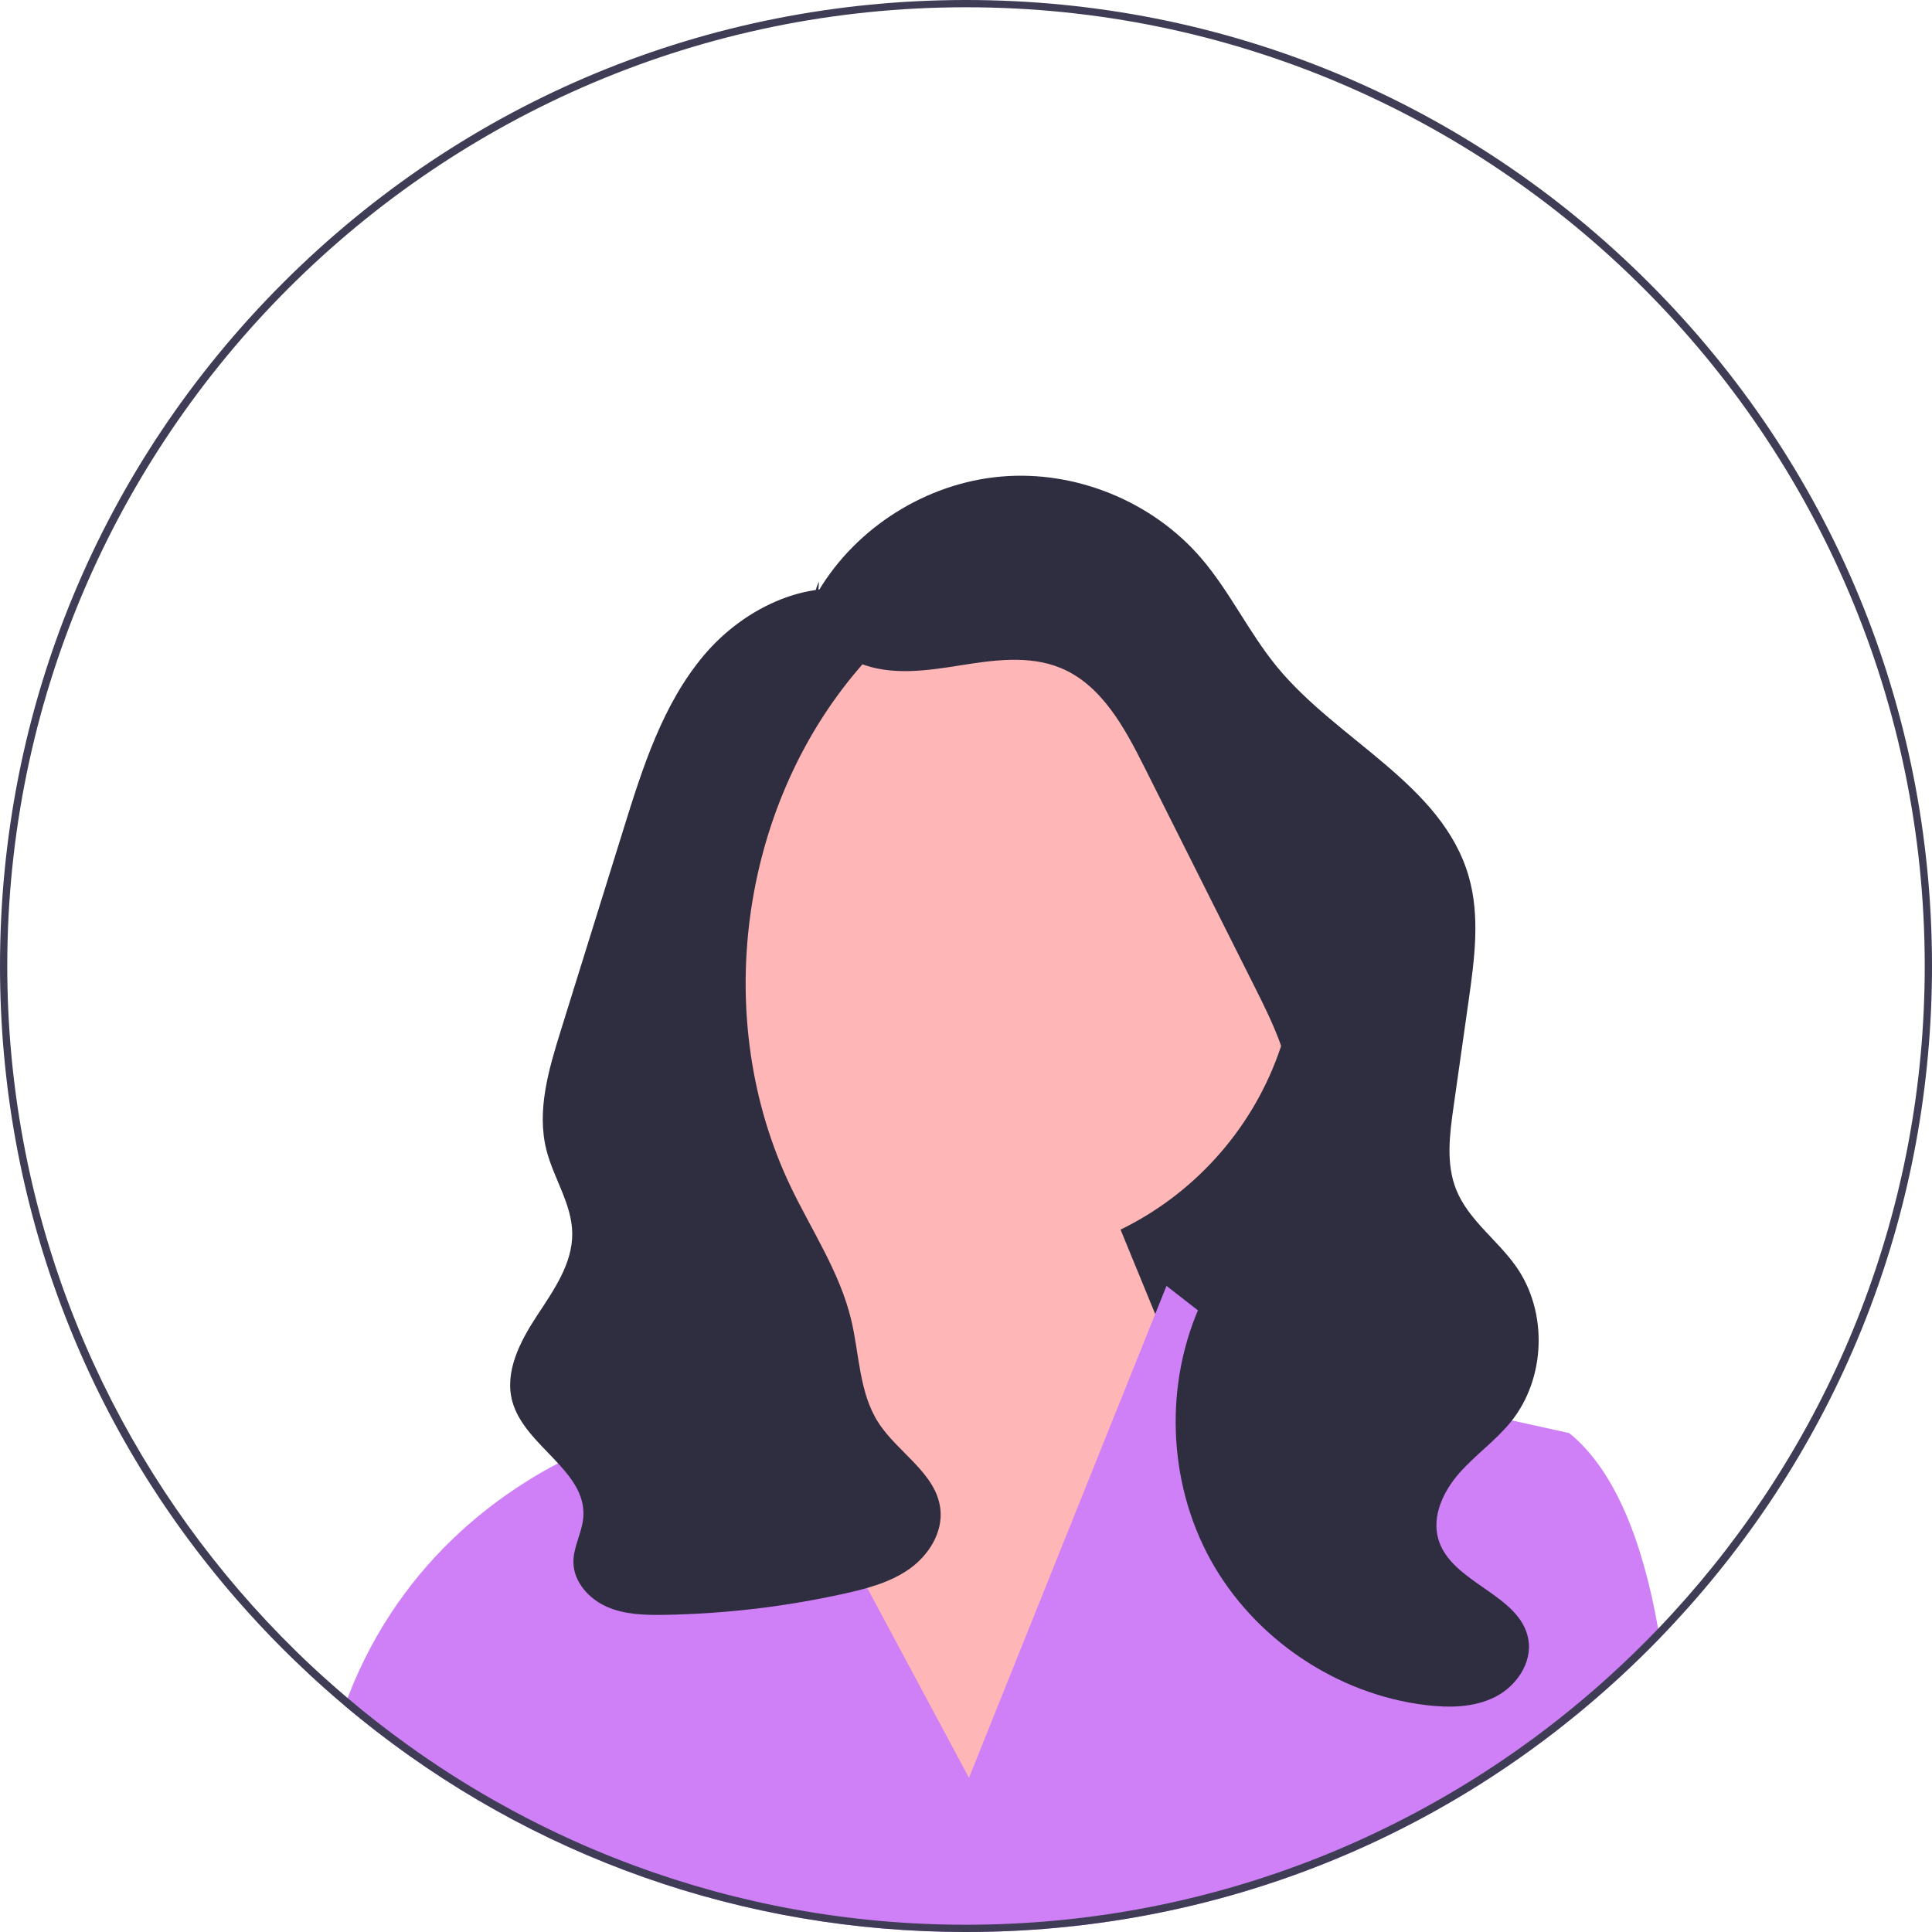
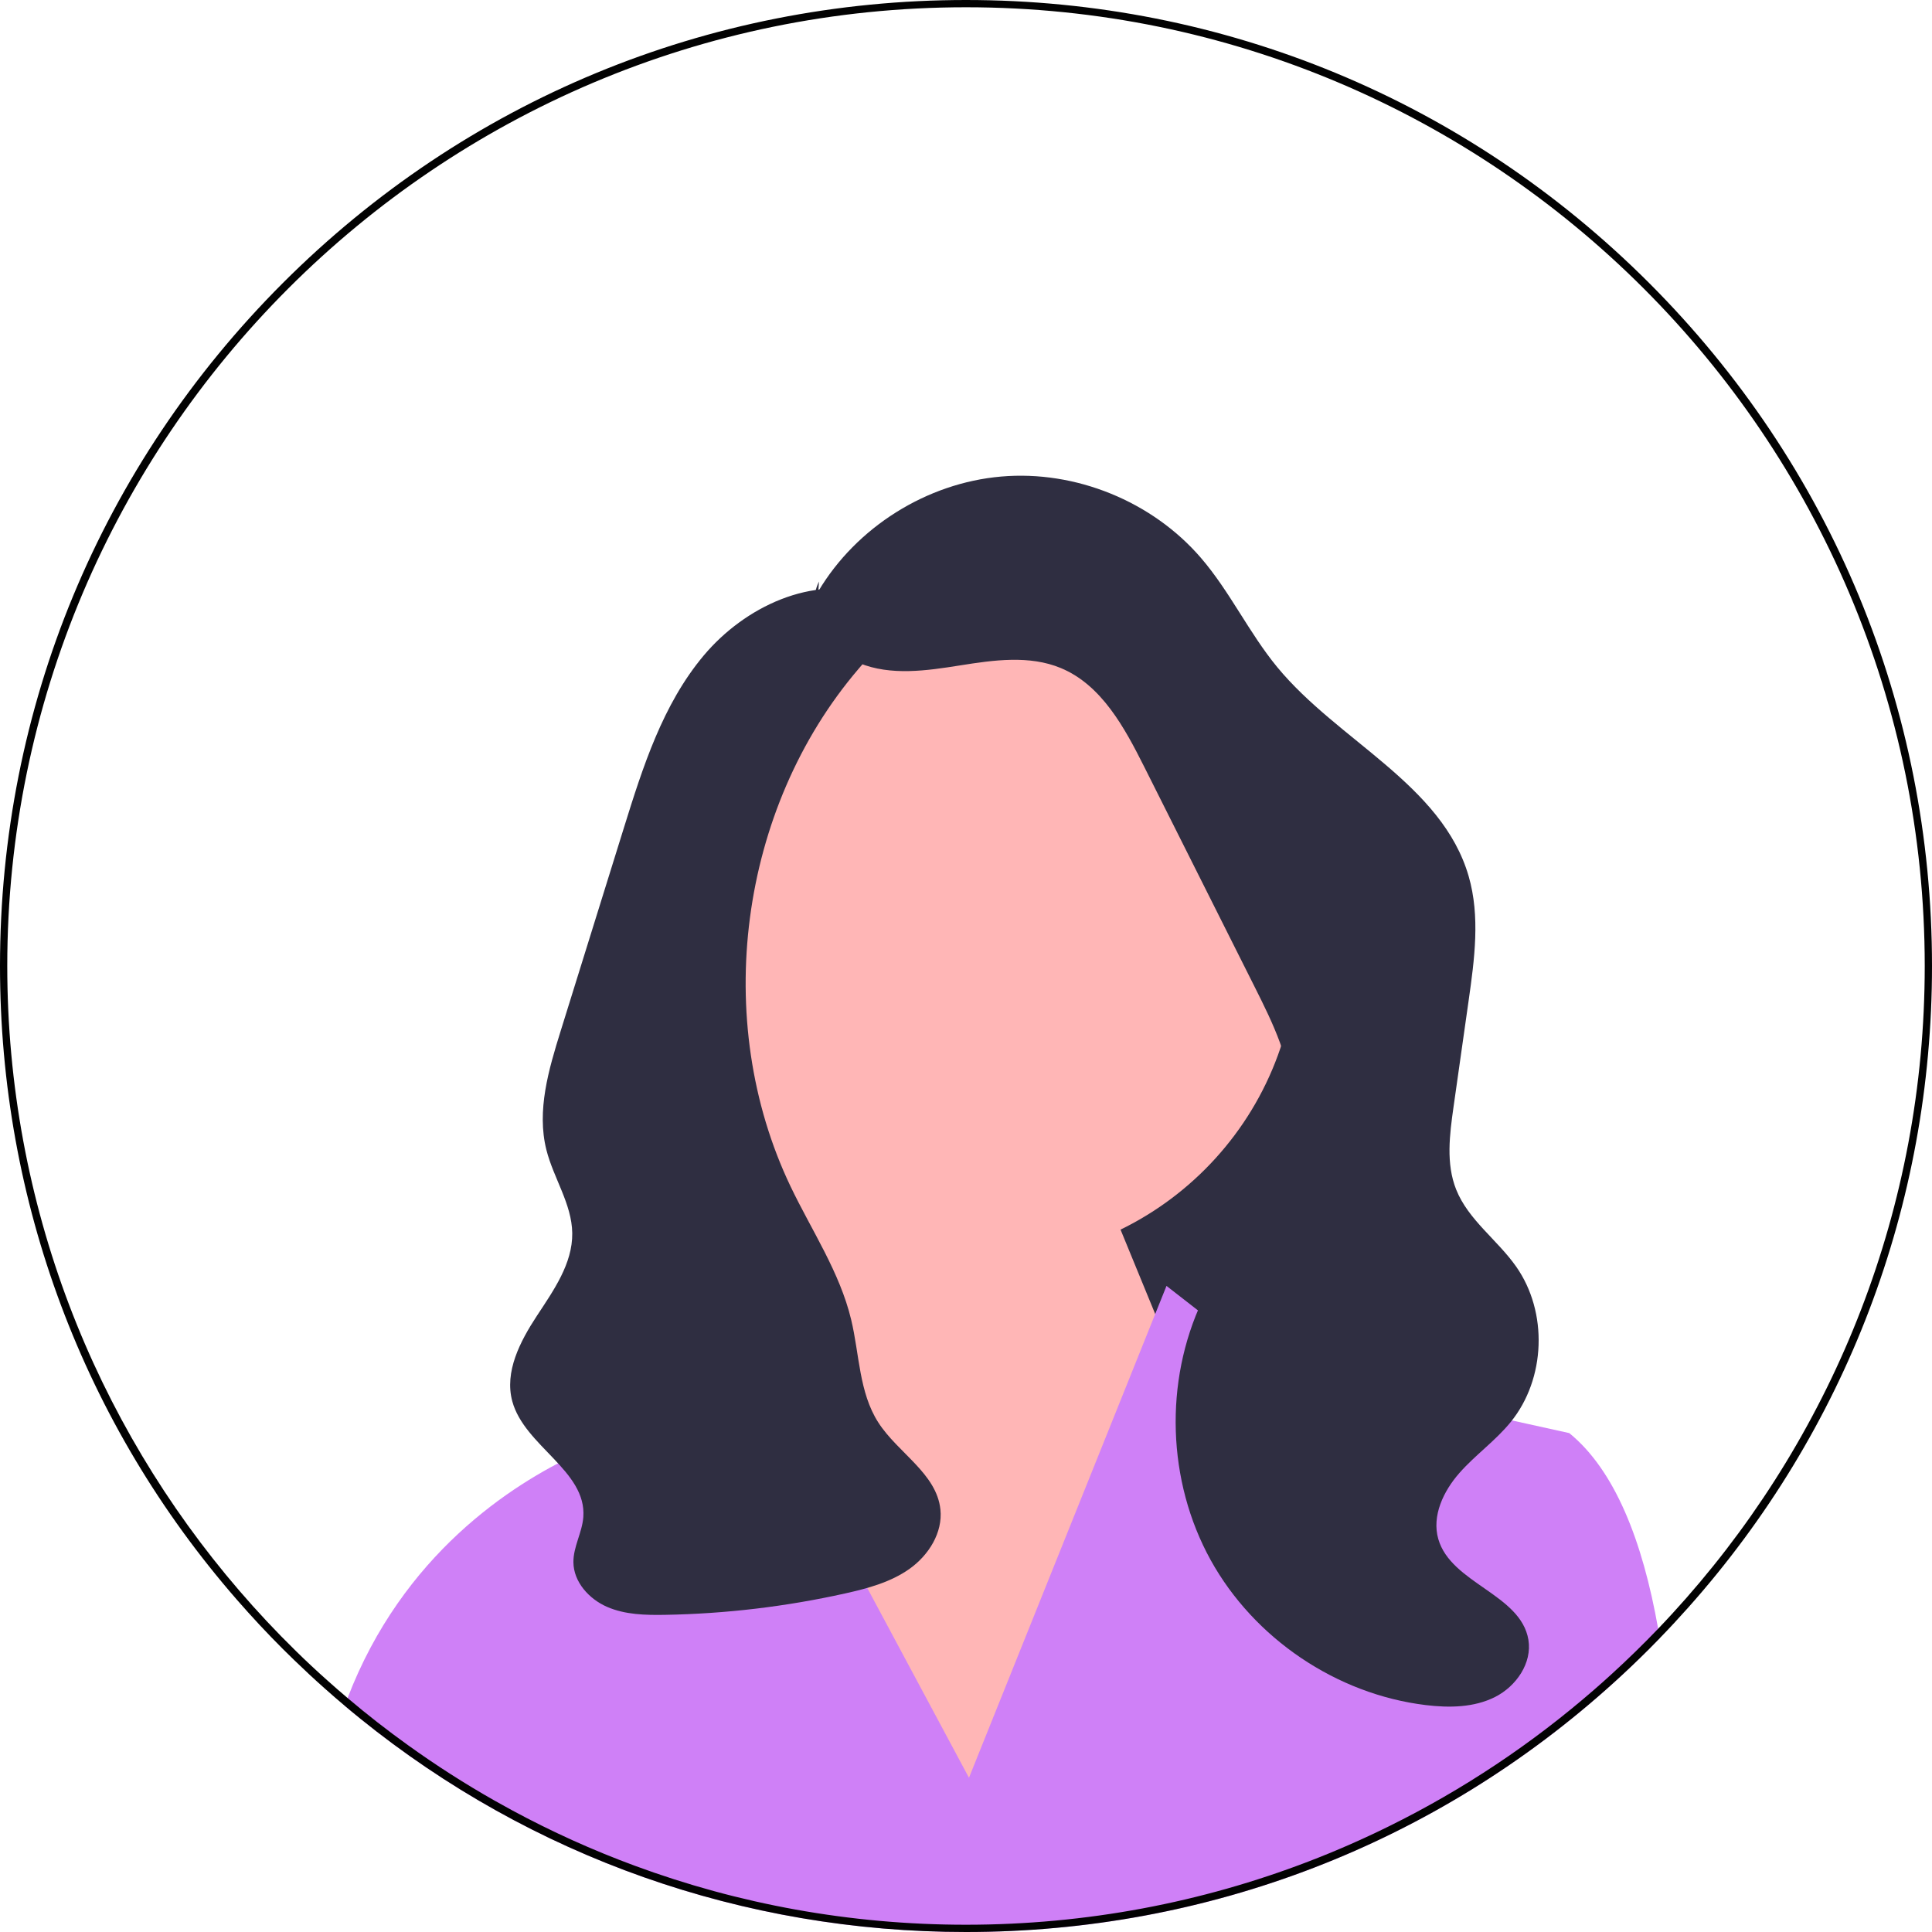
<svg xmlns="http://www.w3.org/2000/svg" width="532" height="532" viewBox="0 0 532 532">
  <polygon points="379.19 379.05 246.19 379.05 246.19 199.05 361.19 262.05 379.19 379.05" fill="#2f2e41" />
  <circle cx="270.76" cy="260.932" r="86.349" fill="#ffb6b6" />
  <polygon points="221.19 360.05 217.289 320.616 295.19 306.05 341.19 418.05 261.19 510.05 204.19 398.05 221.19 360.05" fill="#ffb6b6" />
  <path d="m457.04,451.09c-.97,1.01-1.96,2.01-2.95,3-3.14,3.14-6.34,6.19-9.61,9.15-49,44.44-111.87,68.76-178.48,68.76-61.41,0-119.64-20.67-166.75-58.72-.03-.02-.05-.04-.08-.07-1.43-1.15-2.84-2.32-4.25-3.51.25-.72.52-1.43.79-2.13,15.15-39.47,45.07-58.78,63.23-67.23,9-4.19,15.11-5.72,15.11-5.72l21.32-38.4,15.01,28,11.06,20.64,45.38,84.67,39.15-97.48,12.13-30.22,3.11-7.74,14.79,11.51,14,10.89,28.19,6.22,22.87,5.05,31.06,6.86c12.56,10.23,20.2,29.69,24.47,53.87.16.86.31,1.73.45,2.6Z" fill="#cf80f7" />
  <path d="m225.339,162.803c10.518-17.668,29.836-29.79,50.32-31.577,20.484-1.787,41.609,6.808,55.027,22.388,7.996,9.284,13.239,20.655,21.033,30.109,16.772,20.346,45.372,32.242,52.699,57.571,3.197,11.053,1.604,22.853-.014,34.245-1.387,9.764-2.773,19.528-4.16,29.292-1.079,7.599-2.114,15.609.735,22.736,3.343,8.361,11.342,13.837,16.515,21.207,8.801,12.542,8.157,30.904-1.5,42.798-4.188,5.158-9.74,9.049-14.131,14.036s-7.648,11.806-5.809,18.191c3.523,12.231,22.705,15.164,24.808,27.718,1.076,6.418-3.357,12.828-9.166,15.762s-12.646,3.02-19.106,2.235c-24.553-2.984-47.287-18.326-59.242-39.98-11.955-21.653-12.825-49.066-2.268-71.434,8.67-18.371,24.785-34.606,24.61-54.919-.096-11.067-5.172-21.403-10.135-31.295-10.159-20.246-20.319-40.492-30.478-60.737-5.442-10.845-11.757-22.532-22.961-27.191-8.659-3.601-18.483-2.204-27.744-.731s-19.072,2.906-27.756-.632-15.246-14.05-11.109-22.465" fill="#2f2e41" />
  <path d="m240.471,163.726c-16.683-5.491-35.397,3.324-46.691,16.774-11.294,13.45-16.773,30.706-21.992,47.476-2.99,9.606-5.979,19.212-8.969,28.817-2.812,9.036-5.625,18.072-8.437,27.109-3.308,10.629-6.643,21.921-3.928,32.716,1.963,7.805,7.013,14.891,7.121,22.938.114,8.406-5.15,15.785-9.764,22.813-4.613,7.028-8.943,15.377-6.746,23.491,3.343,12.342,20.502,19.126,19.561,31.877-.314,4.256-2.775,8.192-2.73,12.459.057,5.429,4.307,10.12,9.287,12.283,4.98,2.163,10.582,2.281,16.01,2.185,16.651-.293,33.273-2.27,49.528-5.892,6.254-1.394,12.614-3.103,17.82-6.838s9.089-9.924,8.412-16.296c-1.056-9.929-11.731-15.561-17.118-23.968-5.291-8.257-5.169-18.72-7.45-28.258-3.136-13.108-10.88-24.552-16.694-36.712-21.857-45.716-14.206-103.987,18.712-142.511,2.911-3.406,6.09-6.833,7.305-11.145,1.214-4.313-.351-9.807-4.57-11.316" fill="#2f2e41" />
-   <path d="m454.09,77.91C403.85,27.67,337.05,0,266,0S128.15,27.67,77.91,77.91C27.67,128.15,0,194.95,0,266c0,64.85,23.05,126.16,65.29,174.57,4.03,4.63,8.24,9.14,12.62,13.52,1.03,1.03,2.07,2.06,3.12,3.06,2.8,2.71,5.65,5.36,8.55,7.93,1.76,1.57,3.54,3.11,5.34,4.62,1.41,1.19,2.82,2.36,4.25,3.51.03.03.05.05.08.07,47.11,38.05,105.34,58.72,166.75,58.72,66.61,0,129.48-24.32,178.48-68.76,3.27-2.96,6.47-6.01,9.61-9.15.99-.99,1.98-1.99,2.95-3,2.7-2.78,5.32-5.61,7.88-8.48,43.37-48.72,67.08-110.84,67.08-176.61,0-71.05-27.67-137.85-77.91-188.09Zm10.18,362.21c-2.5,2.84-5.06,5.64-7.68,8.37-4.08,4.25-8.29,8.37-12.64,12.34-1.65,1.52-3.32,3-5.01,4.47-17.07,14.85-36.07,27.53-56.56,37.63-7.19,3.55-14.56,6.78-22.1,9.67-29.29,11.24-61.08,17.4-94.28,17.4-32.04,0-62.76-5.74-91.19-16.24-11.67-4.3-22.95-9.41-33.78-15.26-1.59-.86-3.17-1.73-4.74-2.62-8.26-4.68-16.25-9.79-23.92-15.31-5.73-4.11-11.29-8.44-16.66-13-1.88-1.59-3.74-3.2-5.57-4.85-2.98-2.65-5.9-5.38-8.75-8.18-5.4-5.29-10.56-10.8-15.49-16.53C26.09,391.77,2,331.65,2,266,2,120.43,120.43,2,266,2s264,118.43,264,264c0,66.66-24.83,127.62-65.73,174.12Z" fill="#3f3d56" />
+   <path d="m454.09,77.91C403.85,27.67,337.05,0,266,0S128.15,27.67,77.91,77.91C27.67,128.15,0,194.95,0,266c0,64.85,23.05,126.16,65.29,174.57,4.03,4.63,8.24,9.14,12.62,13.52,1.03,1.03,2.07,2.06,3.12,3.06,2.8,2.71,5.65,5.36,8.55,7.93,1.76,1.57,3.54,3.11,5.34,4.62,1.41,1.19,2.82,2.36,4.25,3.51.03.03.05.05.08.07,47.11,38.05,105.34,58.72,166.75,58.72,66.61,0,129.48-24.32,178.48-68.76,3.27-2.96,6.47-6.01,9.61-9.15.99-.99,1.98-1.99,2.95-3,2.7-2.78,5.32-5.61,7.88-8.48,43.37-48.72,67.08-110.84,67.08-176.61,0-71.05-27.67-137.85-77.91-188.09Zm10.18,362.21c-2.5,2.84-5.06,5.64-7.68,8.37-4.08,4.25-8.29,8.37-12.64,12.34-1.65,1.52-3.32,3-5.01,4.47-17.07,14.85-36.07,27.53-56.56,37.63-7.19,3.55-14.56,6.78-22.1,9.67-29.29,11.24-61.08,17.4-94.28,17.4-32.04,0-62.76-5.74-91.19-16.24-11.67-4.3-22.95-9.41-33.78-15.26-1.59-.86-3.17-1.73-4.74-2.62-8.26-4.68-16.25-9.79-23.92-15.31-5.73-4.11-11.29-8.44-16.66-13-1.88-1.59-3.74-3.2-5.57-4.85-2.98-2.65-5.9-5.38-8.75-8.18-5.4-5.29-10.56-10.8-15.49-16.53C26.09,391.77,2,331.65,2,266,2,120.43,120.43,2,266,2s264,118.43,264,264c0,66.66-24.83,127.62-65.73,174.12Z" fill="#020202" />
</svg>
